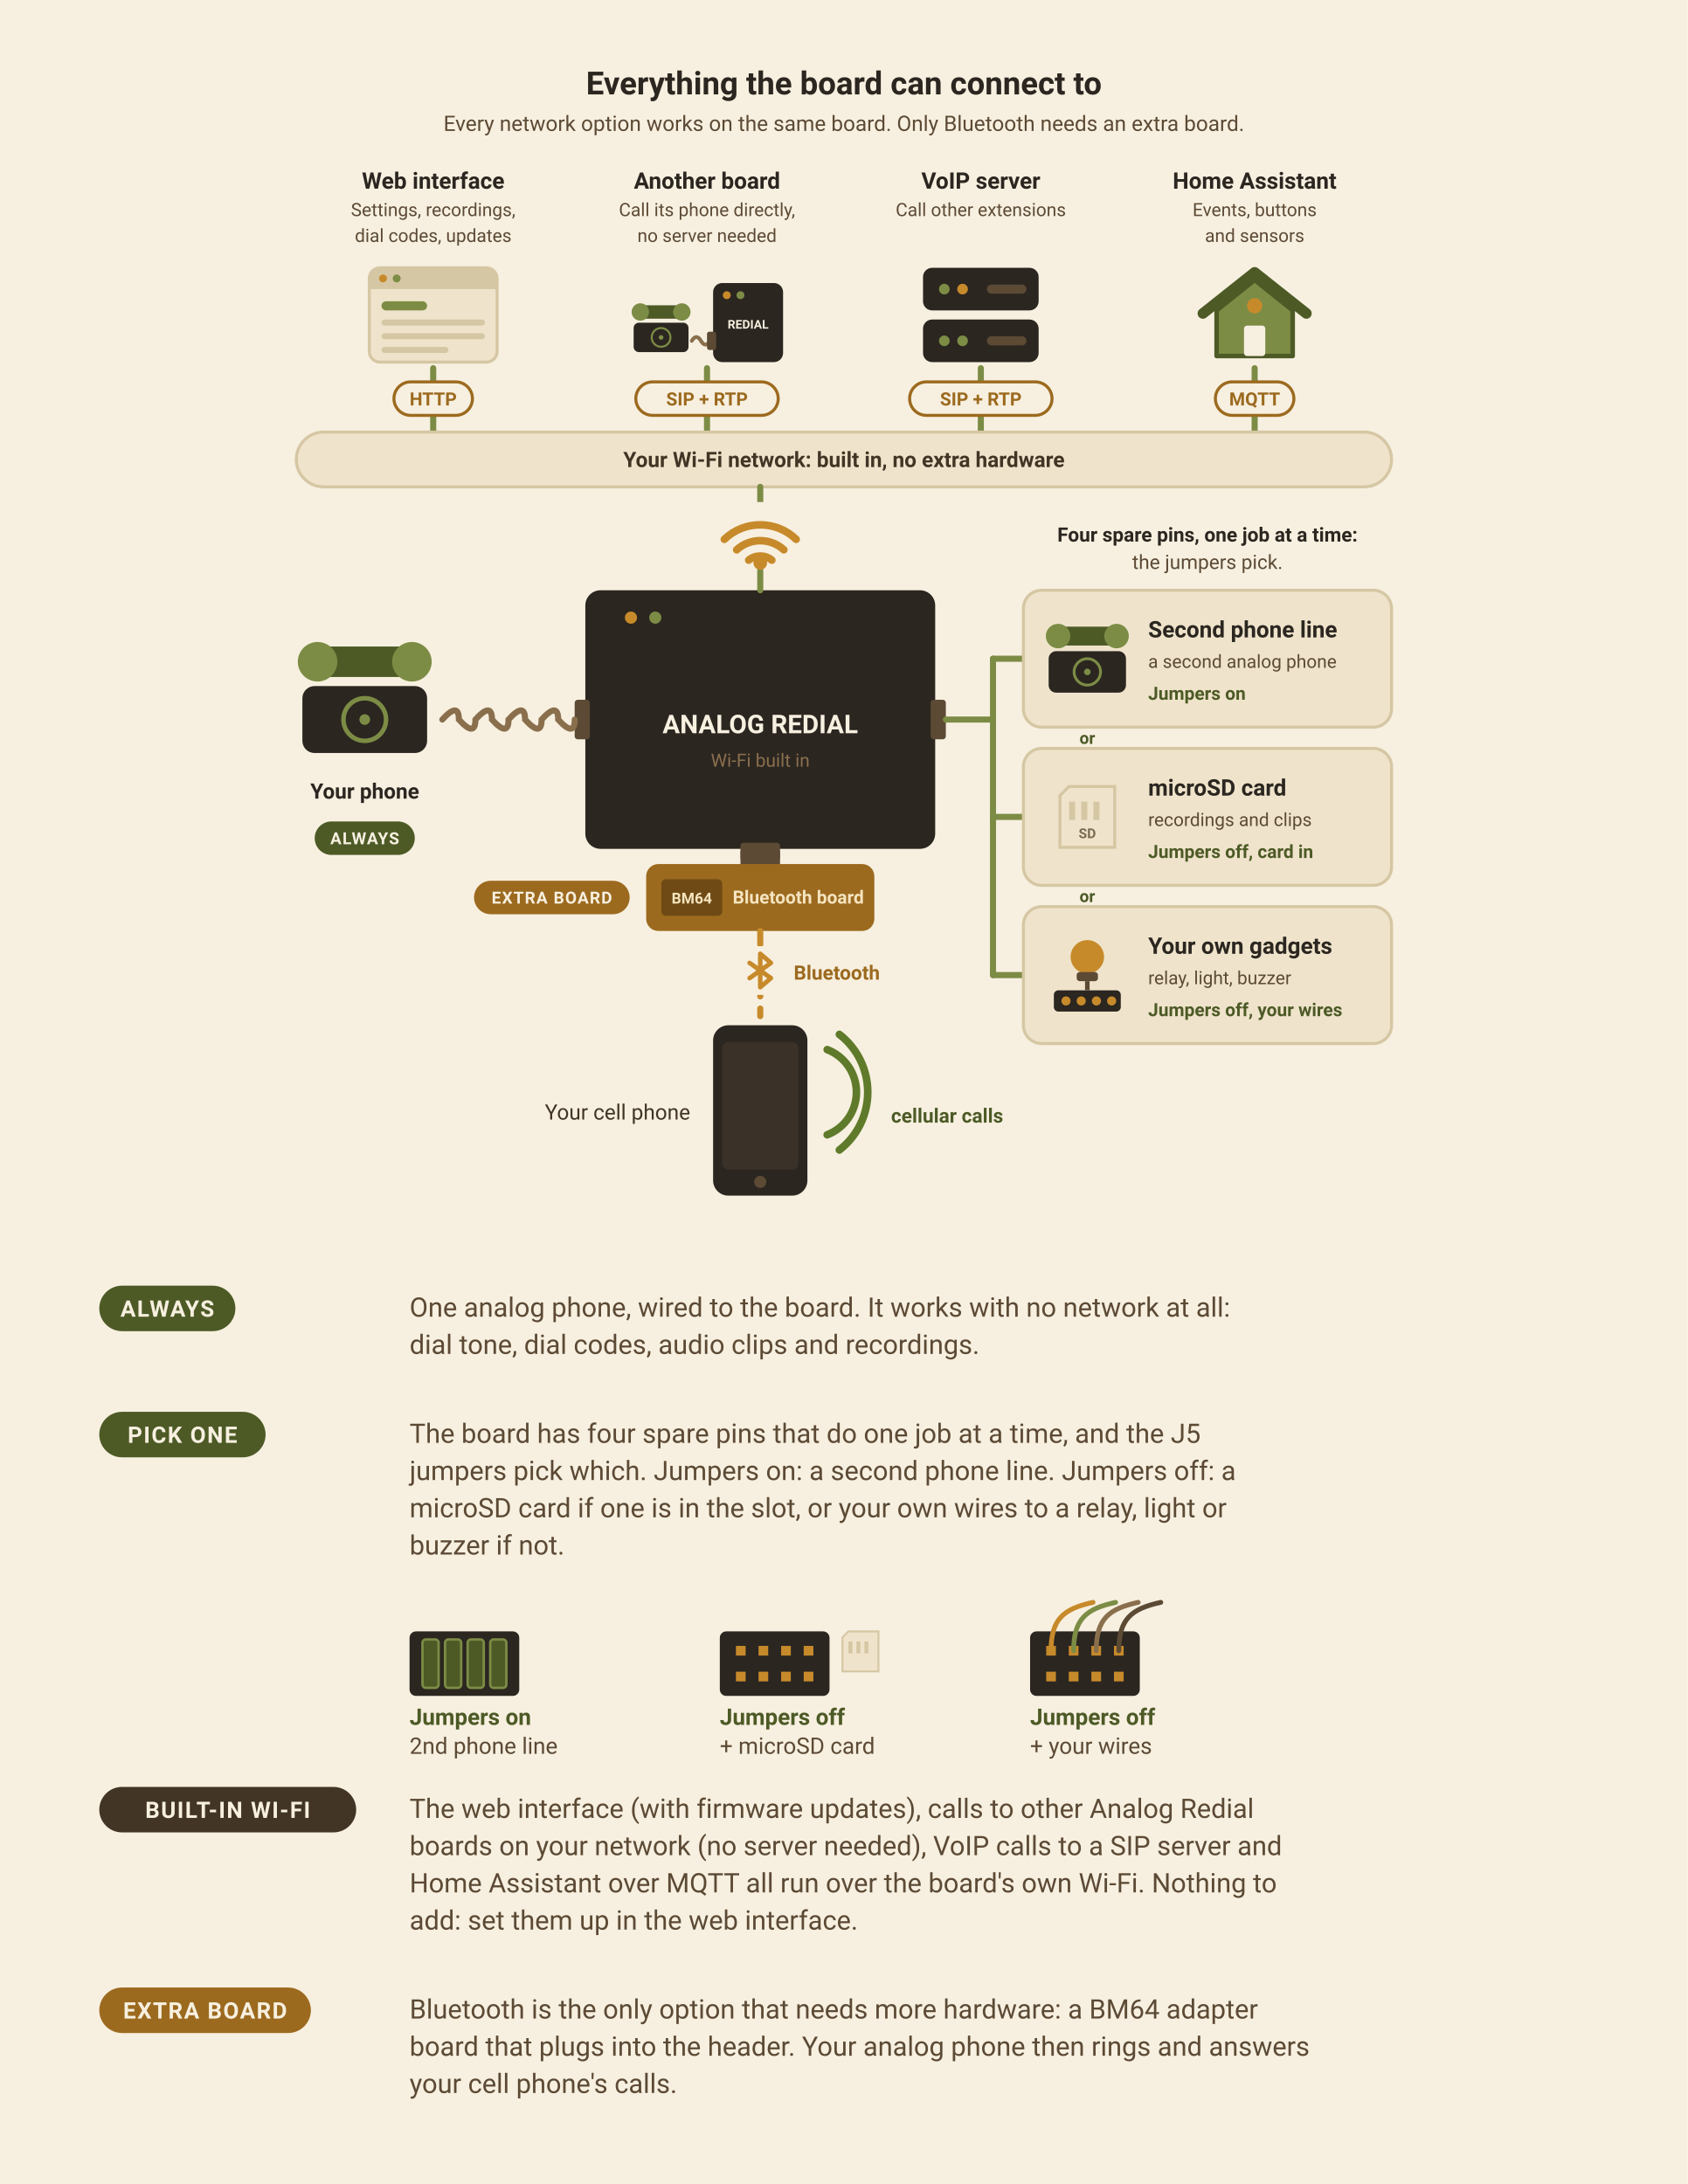
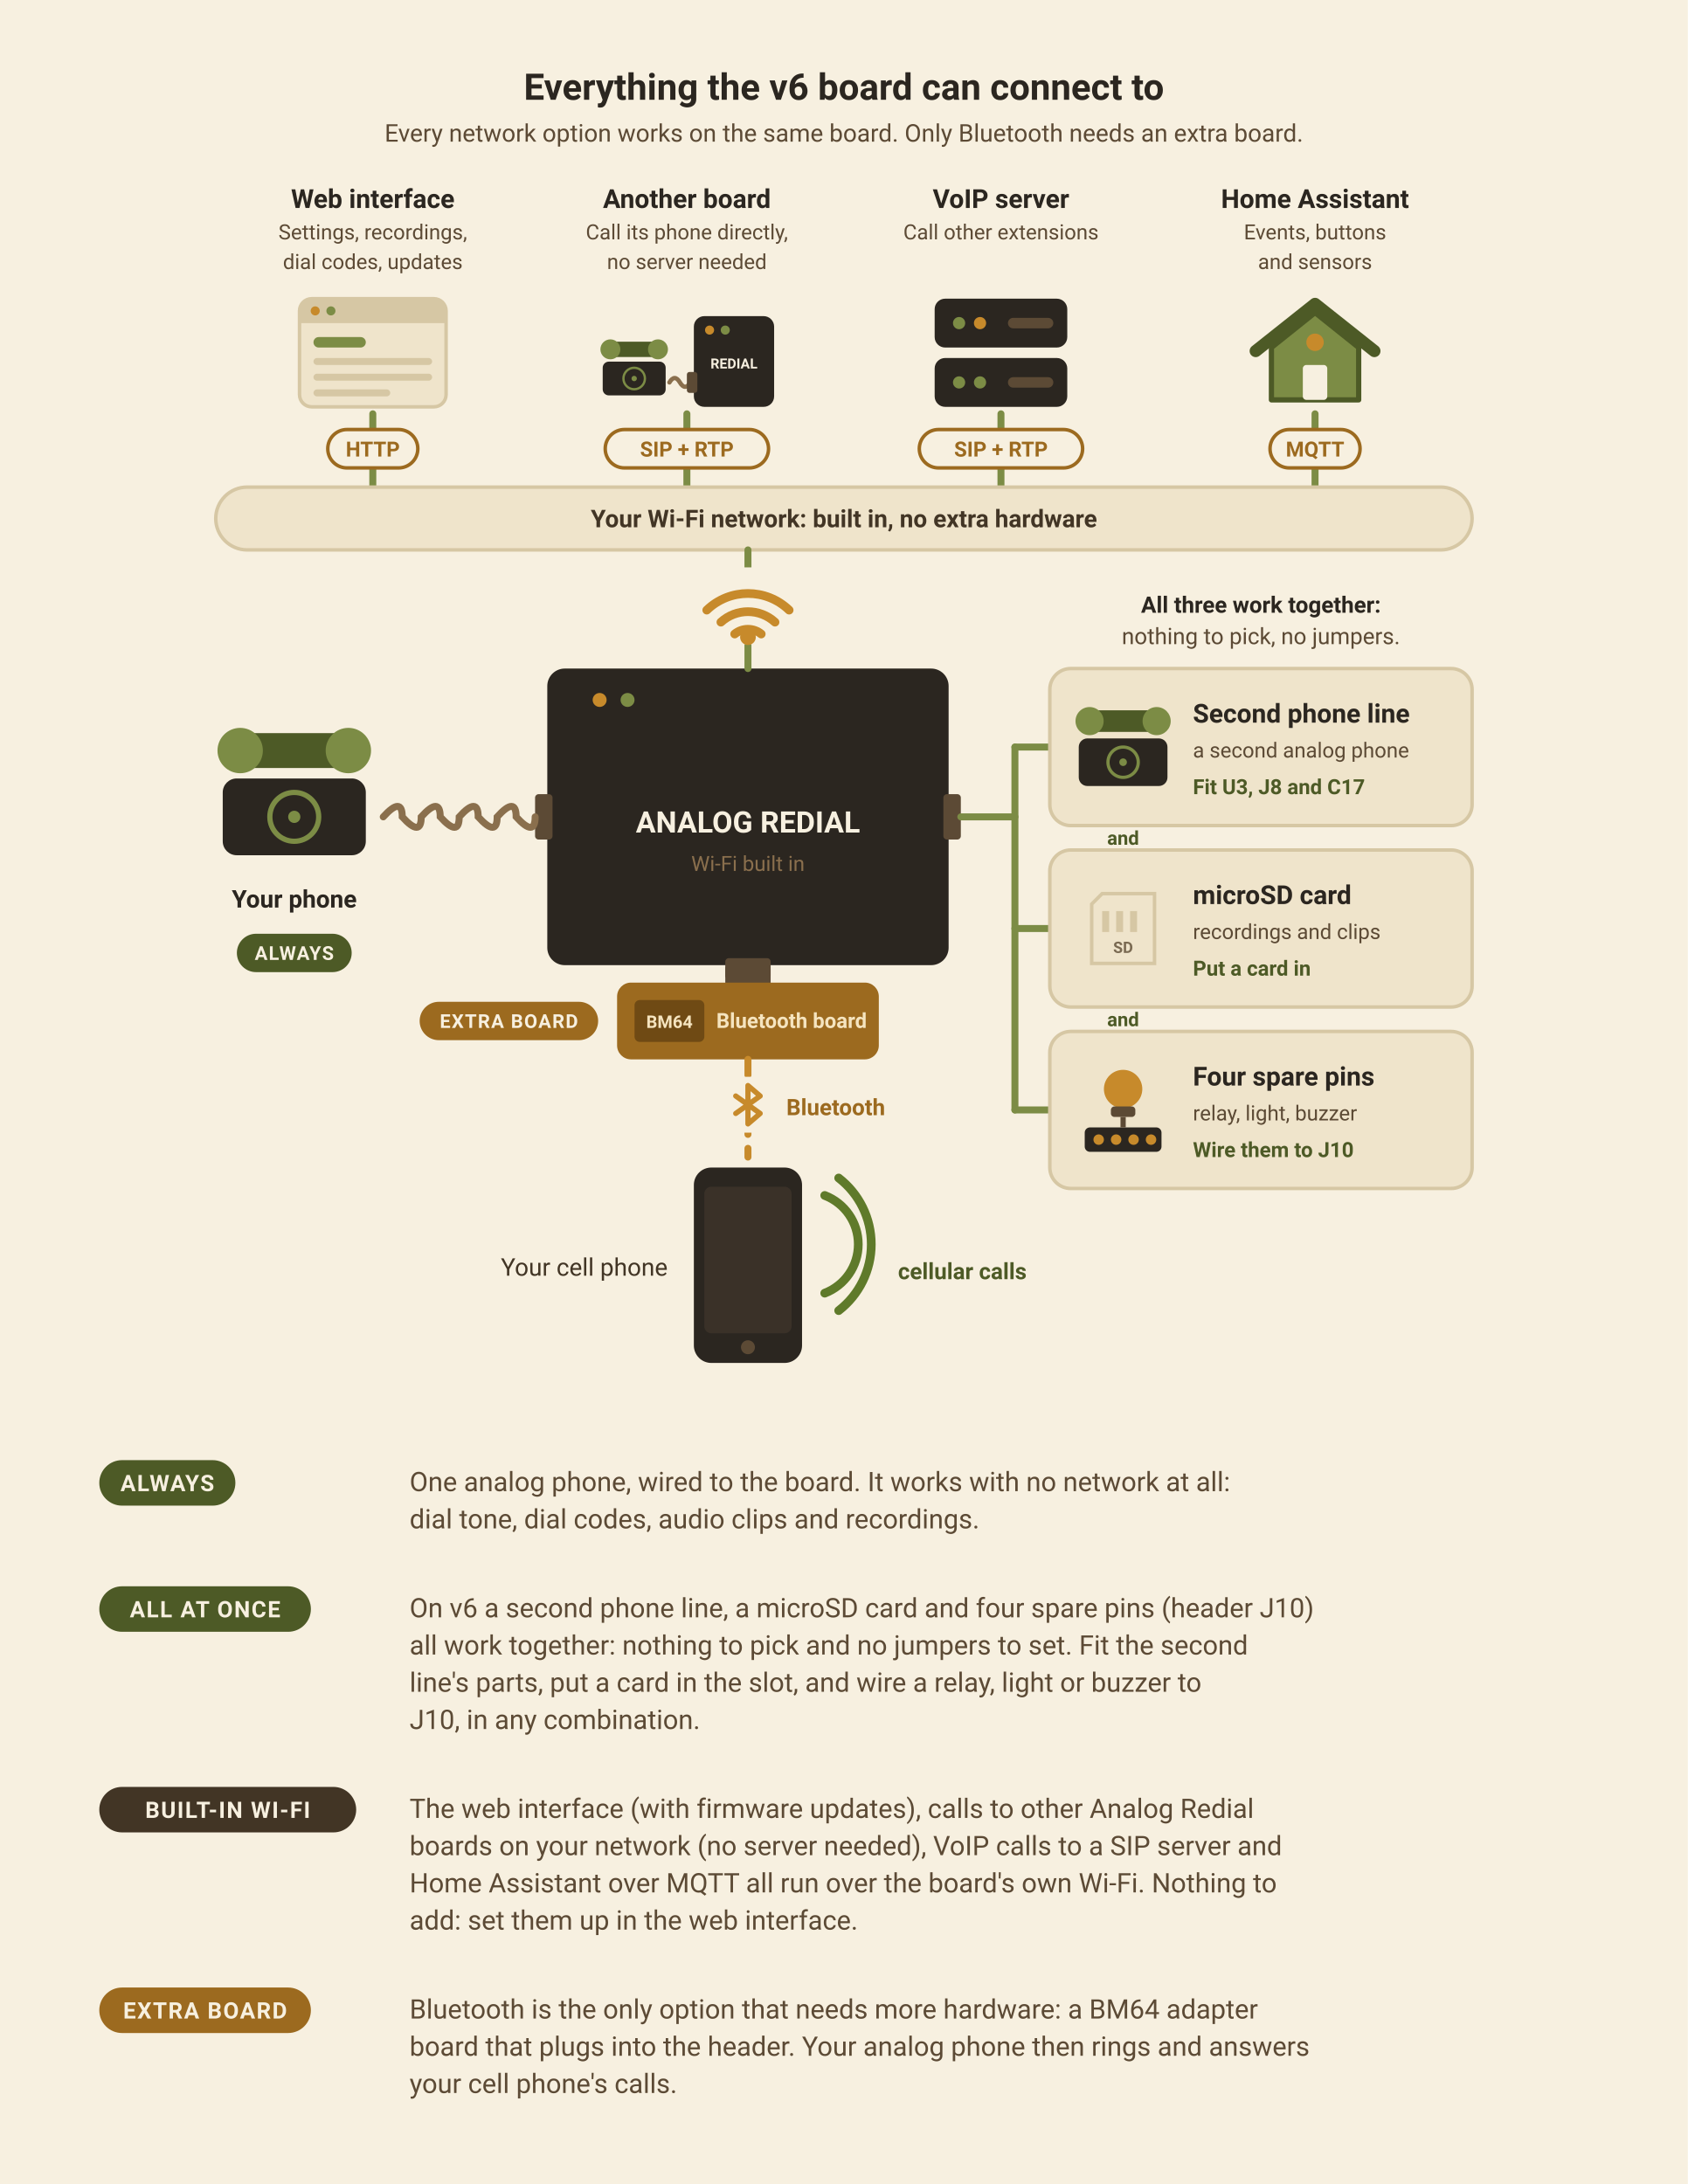
- <svg xmlns="http://www.w3.org/2000/svg" viewBox="0 0 816 1056" width="816" height="1056" role="img" aria-label="Everything the Analog Redial board can connect to: one phone always, then a second line or a microSD card or your own gadgets on four spare pins, chosen with the J5 jumpers; Wi-Fi to the web interface, other Analog Redial boards, a VoIP server and Home Assistant; and Bluetooth through an extra adapter board">
+ <svg xmlns="http://www.w3.org/2000/svg" viewBox="0 0 816 1056" width="816" height="1056" role="img" aria-label="Everything the Analog Redial v6 board can connect to: one phone always, then a second phone line, a microSD card and four spare pins on J10, all at once with nothing to select; Wi-Fi to the web interface, other Analog Redial boards, a VoIP server and Home Assistant; and Bluetooth through an extra adapter board">
  <rect id="background" width="816" height="1056" fill="#f7f0e0" />
  <g font-family="system-ui, -apple-system, Segoe UI, Roboto, sans-serif">
-     <g id="diagram" transform="translate(143.243,28) scale(0.735436)">
+     <g id="diagram" transform="translate(104.308,28) scale(0.84359)">
      <g id="title">
-         <text x="360" y="24" text-anchor="middle" font-size="21" font-weight="700" fill="#2b2620">Everything the board can connect to</text>
+         <text x="360" y="24" text-anchor="middle" font-size="21" font-weight="700" fill="#2b2620">Everything the v6 board can connect to</text>
      </g>
      <g id="subtitle">
        <text x="360" y="48" text-anchor="middle" font-size="14" font-weight="400" fill="#5c4a35">Every network option works on the same board. Only Bluetooth needs an extra board.</text>
      </g>
      <g id="label-web">
        <text x="90" y="86" text-anchor="middle" font-size="15" font-weight="600" fill="#2b2620">Web interface</text>
      </g>
      <g id="desc-web-1">
        <text x="90" y="104" text-anchor="middle" font-size="12" font-weight="400" fill="#5c4a35">Settings, recordings,</text>
      </g>
      <g id="desc-web-2">
        <text x="90" y="121" text-anchor="middle" font-size="12" font-weight="400" fill="#5c4a35">dial codes, updates</text>
      </g>
      <g id="service-web" transform="translate(48,138)">
        <rect x="0" y="0" width="84" height="62" rx="7" fill="#efe4cb" stroke="#d6c7a4" stroke-width="2" />
        <path d="M 0 14 H 84 V 7 a 7 7 0 0 0 -7 -7 H 7 a 7 7 0 0 0 -7 7 Z" fill="#d6c7a4" />
        <circle cx="9" cy="7" r="2.6" fill="#c78a2b" />
        <circle cx="18" cy="7" r="2.6" fill="#7c8c45" />
        <rect x="8" y="22" width="30" height="6" rx="3" fill="#7c8c45" />
        <rect x="8" y="34" width="68" height="4" rx="2" fill="#d6c7a4" />
        <rect x="8" y="43" width="68" height="4" rx="2" fill="#d6c7a4" />
        <rect x="8" y="52" width="44" height="4" rx="2" fill="#d6c7a4" />
      </g>
      <g id="link-web">
        <line x1="90" y1="204" x2="90" y2="246" stroke="#7c8c45" stroke-width="4" stroke-linecap="round" />
      </g>
      <g id="protocol-web">
        <rect x="64.2" y="213" width="51.6" height="22" rx="11" fill="#f7f0e0" stroke="#9c6a1f" stroke-width="2" />
        <text x="90" y="228.5" text-anchor="middle" font-size="12" font-weight="600" fill="#9c6a1f">HTTP</text>
      </g>
      <g id="label-board-2">
        <text x="270" y="86" text-anchor="middle" font-size="15" font-weight="600" fill="#2b2620">Another board</text>
      </g>
      <g id="desc-board-2-1">
        <text x="270" y="104" text-anchor="middle" font-size="12" font-weight="400" fill="#5c4a35">Call its phone directly,</text>
      </g>
      <g id="desc-board-2-2">
        <text x="270" y="121" text-anchor="middle" font-size="12" font-weight="400" fill="#5c4a35">no server needed</text>
      </g>
      <g id="service-board-2" transform="translate(220,138)">
        <g id="other-phone" transform="translate(0,22) scale(0.44)">
          <line x1="14" y1="16" x2="76" y2="16" stroke="#4d5a26" stroke-width="20" stroke-linecap="round" />
          <circle cx="14" cy="16" r="13" fill="#7c8c45" />
          <circle cx="76" cy="16" r="13" fill="#7c8c45" />
          <rect x="4" y="32" width="82" height="44" rx="8" fill="#2b2620" />
          <circle cx="45" cy="54" r="14" fill="none" stroke="#7c8c45" stroke-width="3" />
          <circle cx="45" cy="54" r="3.5" fill="#7c8c45" />
        </g>
        <path d="M 40 48 q 3 -5 6 0 q 3 5 6 0" fill="none" stroke="#8a6f4d" stroke-width="2.5" stroke-linecap="round" />
        <g id="other-board">
          <rect x="54" y="10" width="46" height="52" rx="6" fill="#2b2620" />
          <rect x="50" y="42" width="6" height="12" rx="1.5" fill="#5c4a35" />
          <circle cx="63" cy="18" r="2.6" fill="#c78a2b" />
          <circle cx="72" cy="18" r="2.6" fill="#7c8c45" />
          <text x="77" y="40" text-anchor="middle" font-size="8" font-weight="700" fill="#f7f0e0">REDIAL</text>
        </g>
      </g>
      <g id="link-board-2">
        <line x1="270" y1="204" x2="270" y2="246" stroke="#7c8c45" stroke-width="4" stroke-linecap="round" />
      </g>
      <g id="protocol-board-2">
        <rect x="223.2" y="213" width="93.6" height="22" rx="11" fill="#f7f0e0" stroke="#9c6a1f" stroke-width="2" />
        <text x="270" y="228.5" text-anchor="middle" font-size="12" font-weight="600" fill="#9c6a1f">SIP + RTP</text>
      </g>
      <g id="label-voip">
        <text x="450" y="86" text-anchor="middle" font-size="15" font-weight="600" fill="#2b2620">VoIP server</text>
      </g>
      <g id="desc-voip-1">
        <text x="450" y="104" text-anchor="middle" font-size="12" font-weight="400" fill="#5c4a35">Call other extensions</text>
      </g>
      <g id="service-voip" transform="translate(412,138)">
        <rect x="0" y="0" width="76" height="28" rx="6" fill="#2b2620" />
        <rect x="0" y="34" width="76" height="28" rx="6" fill="#2b2620" />
        <circle cx="14" cy="14" r="3.5" fill="#7c8c45" />
        <circle cx="26" cy="14" r="3.5" fill="#c78a2b" />
        <rect x="42" y="11" width="26" height="6" rx="3" fill="#5c4a35" />
        <circle cx="14" cy="48" r="3.5" fill="#7c8c45" />
        <circle cx="26" cy="48" r="3.5" fill="#7c8c45" />
        <rect x="42" y="45" width="26" height="6" rx="3" fill="#5c4a35" />
      </g>
      <g id="link-voip">
        <line x1="450" y1="204" x2="450" y2="246" stroke="#7c8c45" stroke-width="4" stroke-linecap="round" />
      </g>
      <g id="protocol-voip">
        <rect x="403.2" y="213" width="93.6" height="22" rx="11" fill="#f7f0e0" stroke="#9c6a1f" stroke-width="2" />
        <text x="450" y="228.5" text-anchor="middle" font-size="12" font-weight="600" fill="#9c6a1f">SIP + RTP</text>
      </g>
      <g id="label-home">
        <text x="630" y="86" text-anchor="middle" font-size="15" font-weight="600" fill="#2b2620">Home Assistant</text>
      </g>
      <g id="desc-home-1">
        <text x="630" y="104" text-anchor="middle" font-size="12" font-weight="400" fill="#5c4a35">Events, buttons</text>
      </g>
      <g id="desc-home-2">
        <text x="630" y="121" text-anchor="middle" font-size="12" font-weight="400" fill="#5c4a35">and sensors</text>
      </g>
      <g id="service-home" transform="translate(592,138)">
        <path d="M 4 30 L 38 3 L 72 30" fill="none" stroke="#4d5a26" stroke-width="7" stroke-linecap="round" stroke-linejoin="round" />
        <path d="M 13 28 V 58 H 63 V 28 L 38 8 Z" fill="#7c8c45" stroke="#4d5a26" stroke-width="3" stroke-linejoin="round" />
        <rect x="31" y="38" width="14" height="20" rx="2" fill="#f7f0e0" />
        <circle cx="38" cy="25" r="5" fill="#c78a2b" />
      </g>
      <g id="link-home">
        <line x1="630" y1="204" x2="630" y2="246" stroke="#7c8c45" stroke-width="4" stroke-linecap="round" />
      </g>
      <g id="protocol-home">
        <rect x="604.2" y="213" width="51.6" height="22" rx="11" fill="#f7f0e0" stroke="#9c6a1f" stroke-width="2" />
        <text x="630" y="228.5" text-anchor="middle" font-size="12" font-weight="600" fill="#9c6a1f">MQTT</text>
      </g>
      <g id="wifi-network">
        <rect x="0" y="246" width="720" height="36" rx="18" fill="#efe4cb" stroke="#d6c7a4" stroke-width="2" />
        <text x="360.0" y="269" text-anchor="middle" font-size="14" font-weight="600" fill="#423525">Your Wi-Fi network: built in, no extra hardware</text>
      </g>
      <g id="board" transform="translate(190,350)">
        <rect id="pcb" x="0" y="0" width="230" height="170" rx="10" fill="#2b2620" />
        <rect id="jack-line-1" x="-7" y="72" width="10" height="26" rx="2" fill="#5c4a35" />
        <rect id="options-connector" x="227" y="72" width="10" height="26" rx="2" fill="#5c4a35" />
        <rect id="adapter-header" x="102" y="166" width="26" height="12" rx="2" fill="#5c4a35" />
        <circle id="led-1" cx="30" cy="18" r="4" fill="#c78a2b" />
        <circle id="led-2" cx="46" cy="18" r="4" fill="#7c8c45" />
        <text x="115" y="94" text-anchor="middle" font-size="17" font-weight="600" fill="#f7f0e0">ANALOG REDIAL</text>
        <text x="115" y="116" text-anchor="middle" font-size="12" fill="#8a6f4d">Wi-Fi built in</text>
      </g>
      <g id="link-wifi">
        <line x1="305" y1="282" x2="305" y2="350" stroke="#7c8c45" stroke-width="4" stroke-linecap="round" />
      </g>
      <g id="wifi" transform="translate(275,294)">
        <rect x="-6" y="-2" width="72" height="44" rx="8" fill="#f7f0e0" />
        <path d="M 6.4 22.5 A 34 34 0 0 1 53.6 22.5" fill="none" stroke="#c78a2b" stroke-width="5" stroke-linecap="round" />
        <path d="M 14.5 29.4 A 23 23 0 0 1 45.5 29.4" fill="none" stroke="#c78a2b" stroke-width="5" stroke-linecap="round" />
        <path d="M 22.4 36.2 A 12 12 0 0 1 37.6 36.2" fill="none" stroke="#c78a2b" stroke-width="5" stroke-linecap="round" />
        <circle cx="30" cy="40" r="4.5" fill="#c78a2b" transform="translate(0,-2)" />
      </g>
      <g id="phone-line-1" transform="translate(0,381)">
        <g id="handset">
          <line x1="14" y1="16" x2="76" y2="16" stroke="#4d5a26" stroke-width="20" stroke-linecap="round" />
          <circle cx="14" cy="16" r="13" fill="#7c8c45" />
          <circle cx="76" cy="16" r="13" fill="#7c8c45" />
        </g>
        <g id="body">
          <rect x="4" y="32" width="82" height="44" rx="8" fill="#2b2620" />
          <circle cx="45" cy="54" r="14" fill="none" stroke="#7c8c45" stroke-width="3" />
          <circle cx="45" cy="54" r="3.5" fill="#7c8c45" />
        </g>
      </g>
      <g id="cord-line-1" transform="translate(96,435)">
        <path d="M 0 0 q 10.88 -12 10.88 0 q 10.88 12 10.88 0 q 10.88 -12 10.88 0 q 10.88 12 10.88 0 q 10.88 -12 10.88 0 q 10.88 12 10.88 0 q 10.88 -12 10.88 0 q 10.88 12 10.88 0" fill="none" stroke="#8a6f4d" stroke-width="4" stroke-linecap="round" />
      </g>
      <g id="label-line-1">
        <text x="45" y="487" text-anchor="middle" font-size="14" font-weight="600" fill="#2b2620">Your phone</text>
      </g>
      <g id="tag-always">
        <rect x="12.1" y="502" width="65.8" height="22" rx="11" fill="#4d5a26" />
        <text x="45" y="517" text-anchor="middle" font-size="11" font-weight="700" letter-spacing="0.6" fill="#f7f0e0">ALWAYS</text>
      </g>
      <g id="pick-one-heading-1">
-         <text x="599" y="318" text-anchor="middle" font-size="13" font-weight="700" fill="#2b2620">Four spare pins, one job at a time:</text>
+         <text x="599" y="318" text-anchor="middle" font-size="13" font-weight="700" fill="#2b2620">All three work together:</text>
      </g>
      <g id="pick-one-heading-2">
-         <text x="599" y="336" text-anchor="middle" font-size="13" font-weight="400" fill="#5c4a35">the jumpers pick.</text>
+         <text x="599" y="336" text-anchor="middle" font-size="13" font-weight="400" fill="#5c4a35">nothing to pick, no jumpers.</text>
      </g>
      <g id="link-options">
        <line x1="427" y1="435" x2="458" y2="435" stroke="#7c8c45" stroke-width="4" stroke-linecap="round" />
      </g>
      <g id="link-options-spine">
        <line x1="458" y1="395" x2="458" y2="603" stroke="#7c8c45" stroke-width="4" stroke-linecap="round" />
      </g>
      <g id="stub-line-2">
        <line x1="458" y1="395" x2="478" y2="395" stroke="#7c8c45" stroke-width="4" stroke-linecap="round" />
      </g>
      <g id="option-line-2" transform="translate(478,350)">
        <rect width="242" height="90" rx="12" fill="#efe4cb" stroke="#d6c7a4" stroke-width="2" />
        <g transform="translate(14.1,20.2) scale(0.62)">
          <g id="handset">
            <line x1="14" y1="16" x2="76" y2="16" stroke="#4d5a26" stroke-width="20" stroke-linecap="round" />
            <circle cx="14" cy="16" r="13" fill="#7c8c45" />
            <circle cx="76" cy="16" r="13" fill="#7c8c45" />
          </g>
          <g id="body">
            <rect x="4" y="32" width="82" height="44" rx="8" fill="#2b2620" />
            <circle cx="45" cy="54" r="14" fill="none" stroke="#7c8c45" stroke-width="3" />
            <circle cx="45" cy="54" r="3.5" fill="#7c8c45" />
          </g>
        </g>
        <text x="82" y="31" font-size="15" font-weight="600" fill="#2b2620">Second phone line</text>
        <text x="82" y="51" font-size="12" fill="#5c4a35">a second analog phone</text>
-         <text x="82" y="72" font-size="12" font-weight="700" fill="#4d5a26">Jumpers on</text>
+         <text x="82" y="72" font-size="12" font-weight="700" fill="#4d5a26">Fit U3, J8 and C17</text>
      </g>
      <g id="or-1">
-         <text x="520" y="451" text-anchor="middle" font-size="11" font-weight="700" fill="#4d5a26">or</text>
+         <text x="520" y="451" text-anchor="middle" font-size="11" font-weight="700" fill="#4d5a26">and</text>
      </g>
      <g id="stub-microsd">
        <line x1="458" y1="499" x2="478" y2="499" stroke="#7c8c45" stroke-width="4" stroke-linecap="round" />
      </g>
      <g id="option-microsd" transform="translate(478,454)">
        <rect width="242" height="90" rx="12" fill="#efe4cb" stroke="#d6c7a4" stroke-width="2" />
        <g transform="translate(24,25) scale(1)">
          <path d="M 6 0 H 36 V 40 H 0 V 6 Z" fill="#efe4cb" stroke="#d6c7a4" stroke-width="2" />
          <rect x="6" y="10" width="4" height="12" fill="#d6c7a4" />
          <rect x="14" y="10" width="4" height="12" fill="#d6c7a4" />
          <rect x="22" y="10" width="4" height="12" fill="#d6c7a4" />
          <text x="18" y="34" text-anchor="middle" font-size="9" font-weight="600" fill="#7a6a52">SD</text>
        </g>
        <text x="82" y="31" font-size="15" font-weight="600" fill="#2b2620">microSD card</text>
        <text x="82" y="51" font-size="12" fill="#5c4a35">recordings and clips</text>
-         <text x="82" y="72" font-size="12" font-weight="700" fill="#4d5a26">Jumpers off, card in</text>
+         <text x="82" y="72" font-size="12" font-weight="700" fill="#4d5a26">Put a card in</text>
      </g>
      <g id="or-2">
-         <text x="520" y="555" text-anchor="middle" font-size="11" font-weight="700" fill="#4d5a26">or</text>
+         <text x="520" y="555" text-anchor="middle" font-size="11" font-weight="700" fill="#4d5a26">and</text>
      </g>
      <g id="stub-pins">
        <line x1="458" y1="603" x2="478" y2="603" stroke="#7c8c45" stroke-width="4" stroke-linecap="round" />
      </g>
      <g id="option-pins" transform="translate(478,558)">
        <rect width="242" height="90" rx="12" fill="#efe4cb" stroke="#d6c7a4" stroke-width="2" />
        <g transform="translate(20,21) scale(1)">
          <circle id="bulb" cx="22" cy="12" r="11" fill="#c78a2b" />
          <rect id="bulb-base" x="15" y="22" width="14" height="6" rx="2" fill="#5c4a35" />
          <rect id="header" x="0" y="34" width="44" height="14" rx="3" fill="#2b2620" />
          <circle cx="8" cy="41" r="3" fill="#c78a2b" />
          <circle cx="18" cy="41" r="3" fill="#c78a2b" />
          <circle cx="28" cy="41" r="3" fill="#c78a2b" />
          <circle cx="38" cy="41" r="3" fill="#c78a2b" />
          <path d="M 22 28 V 34" stroke="#5c4a35" stroke-width="3" />
        </g>
-         <text x="82" y="31" font-size="15" font-weight="600" fill="#2b2620">Your own gadgets</text>
+         <text x="82" y="31" font-size="15" font-weight="600" fill="#2b2620">Four spare pins</text>
        <text x="82" y="51" font-size="12" fill="#5c4a35">relay, light, buzzer</text>
-         <text x="82" y="72" font-size="12" font-weight="700" fill="#4d5a26">Jumpers off, your wires</text>
+         <text x="82" y="72" font-size="12" font-weight="700" fill="#4d5a26">Wire them to J10</text>
      </g>
      <g id="bluetooth-adapter" transform="translate(230,520)">
        <rect id="plug" x="62" y="0" width="26" height="12" rx="2" fill="#5c4a35" />
        <rect id="pcb" x="0" y="10" width="150" height="44" rx="8" fill="#9c6a1f" />
        <rect id="chip" x="10" y="20" width="40" height="24" rx="3" fill="#6f4a14" />
        <text x="30" y="36" text-anchor="middle" font-size="10" font-weight="600" fill="#f5e4bf">BM64</text>
        <text x="100" y="36" text-anchor="middle" font-size="12" font-weight="600" fill="#f5e4bf">Bluetooth board</text>
      </g>
      <g id="tag-extra-board">
        <rect x="116.85" y="541" width="102.3" height="22" rx="11" fill="#9c6a1f" />
        <text x="168" y="556" text-anchor="middle" font-size="11" font-weight="700" letter-spacing="0.6" fill="#f7f0e0">EXTRA BOARD</text>
      </g>
      <g id="link-bluetooth">
        <line x1="305" y1="574" x2="305" y2="630" stroke="#c78a2b" stroke-width="4" stroke-linecap="round" stroke-dasharray="9 8" />
      </g>
      <g id="bluetooth-symbol" transform="translate(297,588)">
        <rect x="-6" y="-4" width="28" height="32" rx="6" fill="#f7f0e0" />
        <path d="M 1 7 L 15 17 L 8 23 L 8 1 L 15 7 L 1 17" fill="none" stroke="#c78a2b" stroke-width="3" stroke-linecap="round" stroke-linejoin="round" />
      </g>
      <g id="label-bluetooth">
        <text x="327" y="606" text-anchor="start" font-size="13" font-weight="600" fill="#9c6a1f">Bluetooth</text>
      </g>
      <g id="cell-phone" transform="translate(274,636)">
        <rect x="0" y="0" width="62" height="112" rx="10" fill="#2b2620" />
        <rect x="6" y="11" width="50" height="84" rx="4" fill="#3a3128" />
        <circle cx="31" cy="103" r="4" fill="#5c4a35" />
      </g>
      <g id="label-cell-phone">
        <text x="259" y="698" text-anchor="end" font-size="14" font-weight="400" fill="#423525">Your cell phone</text>
      </g>
      <g id="cellular" transform="translate(349,652)">
        <path d="M 0 56 A 30 30 0 0 0 0 0" fill="none" stroke="#5f7a2a" stroke-width="5" stroke-linecap="round" />
        <path d="M 8 66 A 48 48 0 0 0 8 -10" fill="none" stroke="#5f7a2a" stroke-width="5" stroke-linecap="round" transform="translate(0,0)" />
      </g>
      <g id="label-cellular">
        <text x="391" y="700" text-anchor="start" font-size="13" font-weight="600" fill="#4d5a26">cellular calls</text>
      </g>
    </g>
    <g id="legend">
      <g id="legend-always">
-         <rect x="48" y="621.64" width="65.8" height="22" rx="11" fill="#4d5a26" />
-         <text x="80.9" y="636.64" text-anchor="middle" font-size="11" font-weight="700" letter-spacing="0.6" fill="#f7f0e0">ALWAYS</text>
-         <text x="198" y="636.64" font-size="13" fill="#5c4a35">One analog phone, wired to the board. It works with no network at all:</text>
-         <text x="198" y="654.64" font-size="13" fill="#5c4a35">dial tone, dial codes, audio clips and recordings.</text>
-       </g>
-       <g id="legend-pick-one">
-         <rect x="48" y="682.64" width="80.4" height="22" rx="11" fill="#4d5a26" />
-         <text x="88.2" y="697.64" text-anchor="middle" font-size="11" font-weight="700" letter-spacing="0.6" fill="#f7f0e0">PICK ONE</text>
-         <text x="198" y="697.64" font-size="13" fill="#5c4a35">The board has four spare pins that do one job at a time, and the J5</text>
-         <text x="198" y="715.64" font-size="13" fill="#5c4a35">jumpers pick which. Jumpers on: a second phone line. Jumpers off: a</text>
-         <text x="198" y="733.64" font-size="13" fill="#5c4a35">microSD card if one is in the slot, or your own wires to a relay, light or</text>
-         <text x="198" y="751.64" font-size="13" fill="#5c4a35">buzzer if not.</text>
-         <g id="j5-states">
-           <g id="j5-jumpers-on" transform="translate(198,771.64) scale(0.78)">
-             <rect id="header" x="0" y="22" width="68" height="40" rx="4" fill="#2b2620" />
-             <rect x="10" y="31" width="6" height="6" fill="#c78a2b" />
-             <rect x="10" y="47" width="6" height="6" fill="#c78a2b" />
-             <rect x="24" y="31" width="6" height="6" fill="#c78a2b" />
-             <rect x="24" y="47" width="6" height="6" fill="#c78a2b" />
-             <rect x="38" y="31" width="6" height="6" fill="#c78a2b" />
-             <rect x="38" y="47" width="6" height="6" fill="#c78a2b" />
-             <rect x="52" y="31" width="6" height="6" fill="#c78a2b" />
-             <rect x="52" y="47" width="6" height="6" fill="#c78a2b" />
-             <rect x="8" y="27" width="10" height="30" rx="2" fill="#4d5a26" stroke="#7c8c45" stroke-width="1.5" />
-             <rect x="22" y="27" width="10" height="30" rx="2" fill="#4d5a26" stroke="#7c8c45" stroke-width="1.5" />
-             <rect x="36" y="27" width="10" height="30" rx="2" fill="#4d5a26" stroke="#7c8c45" stroke-width="1.5" />
-             <rect x="50" y="27" width="10" height="30" rx="2" fill="#4d5a26" stroke="#7c8c45" stroke-width="1.5" />
-           </g>
-           <text x="198" y="834" font-size="11" font-weight="700" fill="#4d5a26">Jumpers on</text>
-           <text x="198" y="848" font-size="11" fill="#5c4a35">2nd phone line</text>
-           <g id="j5-jumpers-off-card" transform="translate(348,771.64) scale(0.78)">
-             <rect id="header" x="0" y="22" width="68" height="40" rx="4" fill="#2b2620" />
-             <rect x="10" y="31" width="6" height="6" fill="#c78a2b" />
-             <rect x="10" y="47" width="6" height="6" fill="#c78a2b" />
-             <rect x="24" y="31" width="6" height="6" fill="#c78a2b" />
-             <rect x="24" y="47" width="6" height="6" fill="#c78a2b" />
-             <rect x="38" y="31" width="6" height="6" fill="#c78a2b" />
-             <rect x="38" y="47" width="6" height="6" fill="#c78a2b" />
-             <rect x="52" y="31" width="6" height="6" fill="#c78a2b" />
-             <rect x="52" y="47" width="6" height="6" fill="#c78a2b" />
-             <g transform="translate(76,22) scale(0.62)">
-               <path d="M 6 0 H 36 V 40 H 0 V 6 Z" fill="#efe4cb" stroke="#d6c7a4" stroke-width="2" />
-               <rect x="6" y="10" width="4" height="12" fill="#d6c7a4" />
-               <rect x="14" y="10" width="4" height="12" fill="#d6c7a4" />
-               <rect x="22" y="10" width="4" height="12" fill="#d6c7a4" />
-             </g>
-           </g>
-           <text x="348" y="834" font-size="11" font-weight="700" fill="#4d5a26">Jumpers off</text>
-           <text x="348" y="848" font-size="11" fill="#5c4a35">+ microSD card</text>
-           <g id="j5-jumpers-off-wires" transform="translate(498,771.64) scale(0.78)">
-             <rect id="header" x="0" y="22" width="68" height="40" rx="4" fill="#2b2620" />
-             <rect x="10" y="31" width="6" height="6" fill="#c78a2b" />
-             <rect x="10" y="47" width="6" height="6" fill="#c78a2b" />
-             <rect x="24" y="31" width="6" height="6" fill="#c78a2b" />
-             <rect x="24" y="47" width="6" height="6" fill="#c78a2b" />
-             <rect x="38" y="31" width="6" height="6" fill="#c78a2b" />
-             <rect x="38" y="47" width="6" height="6" fill="#c78a2b" />
-             <rect x="52" y="31" width="6" height="6" fill="#c78a2b" />
-             <rect x="52" y="47" width="6" height="6" fill="#c78a2b" />
-             <path d="M 13 34 C 13 14, 21 8, 39 4" fill="none" stroke="#c78a2b" stroke-width="3" stroke-linecap="round" />
-             <path d="M 27 34 C 27 14, 35 8, 53 4" fill="none" stroke="#7c8c45" stroke-width="3" stroke-linecap="round" />
-             <path d="M 41 34 C 41 14, 49 8, 67 4" fill="none" stroke="#8a6f4d" stroke-width="3" stroke-linecap="round" />
-             <path d="M 55 34 C 55 14, 63 8, 81 4" fill="none" stroke="#5c4a35" stroke-width="3" stroke-linecap="round" />
-           </g>
-           <text x="498" y="834" font-size="11" font-weight="700" fill="#4d5a26">Jumpers off</text>
-           <text x="498" y="848" font-size="11" fill="#5c4a35">+ your wires</text>
-         </g>
+         <rect x="48" y="706" width="65.8" height="22" rx="11" fill="#4d5a26" />
+         <text x="80.9" y="721" text-anchor="middle" font-size="11" font-weight="700" letter-spacing="0.6" fill="#f7f0e0">ALWAYS</text>
+         <text x="198" y="721" font-size="13" fill="#5c4a35">One analog phone, wired to the board. It works with no network at all:</text>
+         <text x="198" y="739" font-size="13" fill="#5c4a35">dial tone, dial codes, audio clips and recordings.</text>
+       </g>
+       <g id="legend-all-at-once">
+         <rect x="48" y="767" width="102.3" height="22" rx="11" fill="#4d5a26" />
+         <text x="99.15" y="782" text-anchor="middle" font-size="11" font-weight="700" letter-spacing="0.6" fill="#f7f0e0">ALL AT ONCE</text>
+         <text x="198" y="782" font-size="13" fill="#5c4a35">On v6 a second phone line, a microSD card and four spare pins (header J10)</text>
+         <text x="198" y="800" font-size="13" fill="#5c4a35">all work together: nothing to pick and no jumpers to set. Fit the second</text>
+         <text x="198" y="818" font-size="13" fill="#5c4a35">line's parts, put a card in the slot, and wire a relay, light or buzzer to</text>
+         <text x="198" y="836" font-size="13" fill="#5c4a35">J10, in any combination.</text>
      </g>
      <g id="legend-built-in-wi-fi">
        <rect x="48" y="864" width="124.2" height="22" rx="11" fill="#423525" />
        <text x="110.1" y="879" text-anchor="middle" font-size="11" font-weight="700" letter-spacing="0.6" fill="#f7f0e0">BUILT-IN WI-FI</text>
        <text x="198" y="879" font-size="13" fill="#5c4a35">The web interface (with firmware updates), calls to other Analog Redial</text>
        <text x="198" y="897" font-size="13" fill="#5c4a35">boards on your network (no server needed), VoIP calls to a SIP server and</text>
        <text x="198" y="915" font-size="13" fill="#5c4a35">Home Assistant over MQTT all run over the board's own Wi-Fi. Nothing to</text>
        <text x="198" y="933" font-size="13" fill="#5c4a35">add: set them up in the web interface.</text>
      </g>
      <g id="legend-extra-board">
        <rect x="48" y="961" width="102.3" height="22" rx="11" fill="#9c6a1f" />
        <text x="99.15" y="976" text-anchor="middle" font-size="11" font-weight="700" letter-spacing="0.6" fill="#f7f0e0">EXTRA BOARD</text>
        <text x="198" y="976" font-size="13" fill="#5c4a35">Bluetooth is the only option that needs more hardware: a BM64 adapter</text>
        <text x="198" y="994" font-size="13" fill="#5c4a35">board that plugs into the header. Your analog phone then rings and answers</text>
        <text x="198" y="1012" font-size="13" fill="#5c4a35">your cell phone's calls.</text>
      </g>
    </g>
  </g>
</svg>
